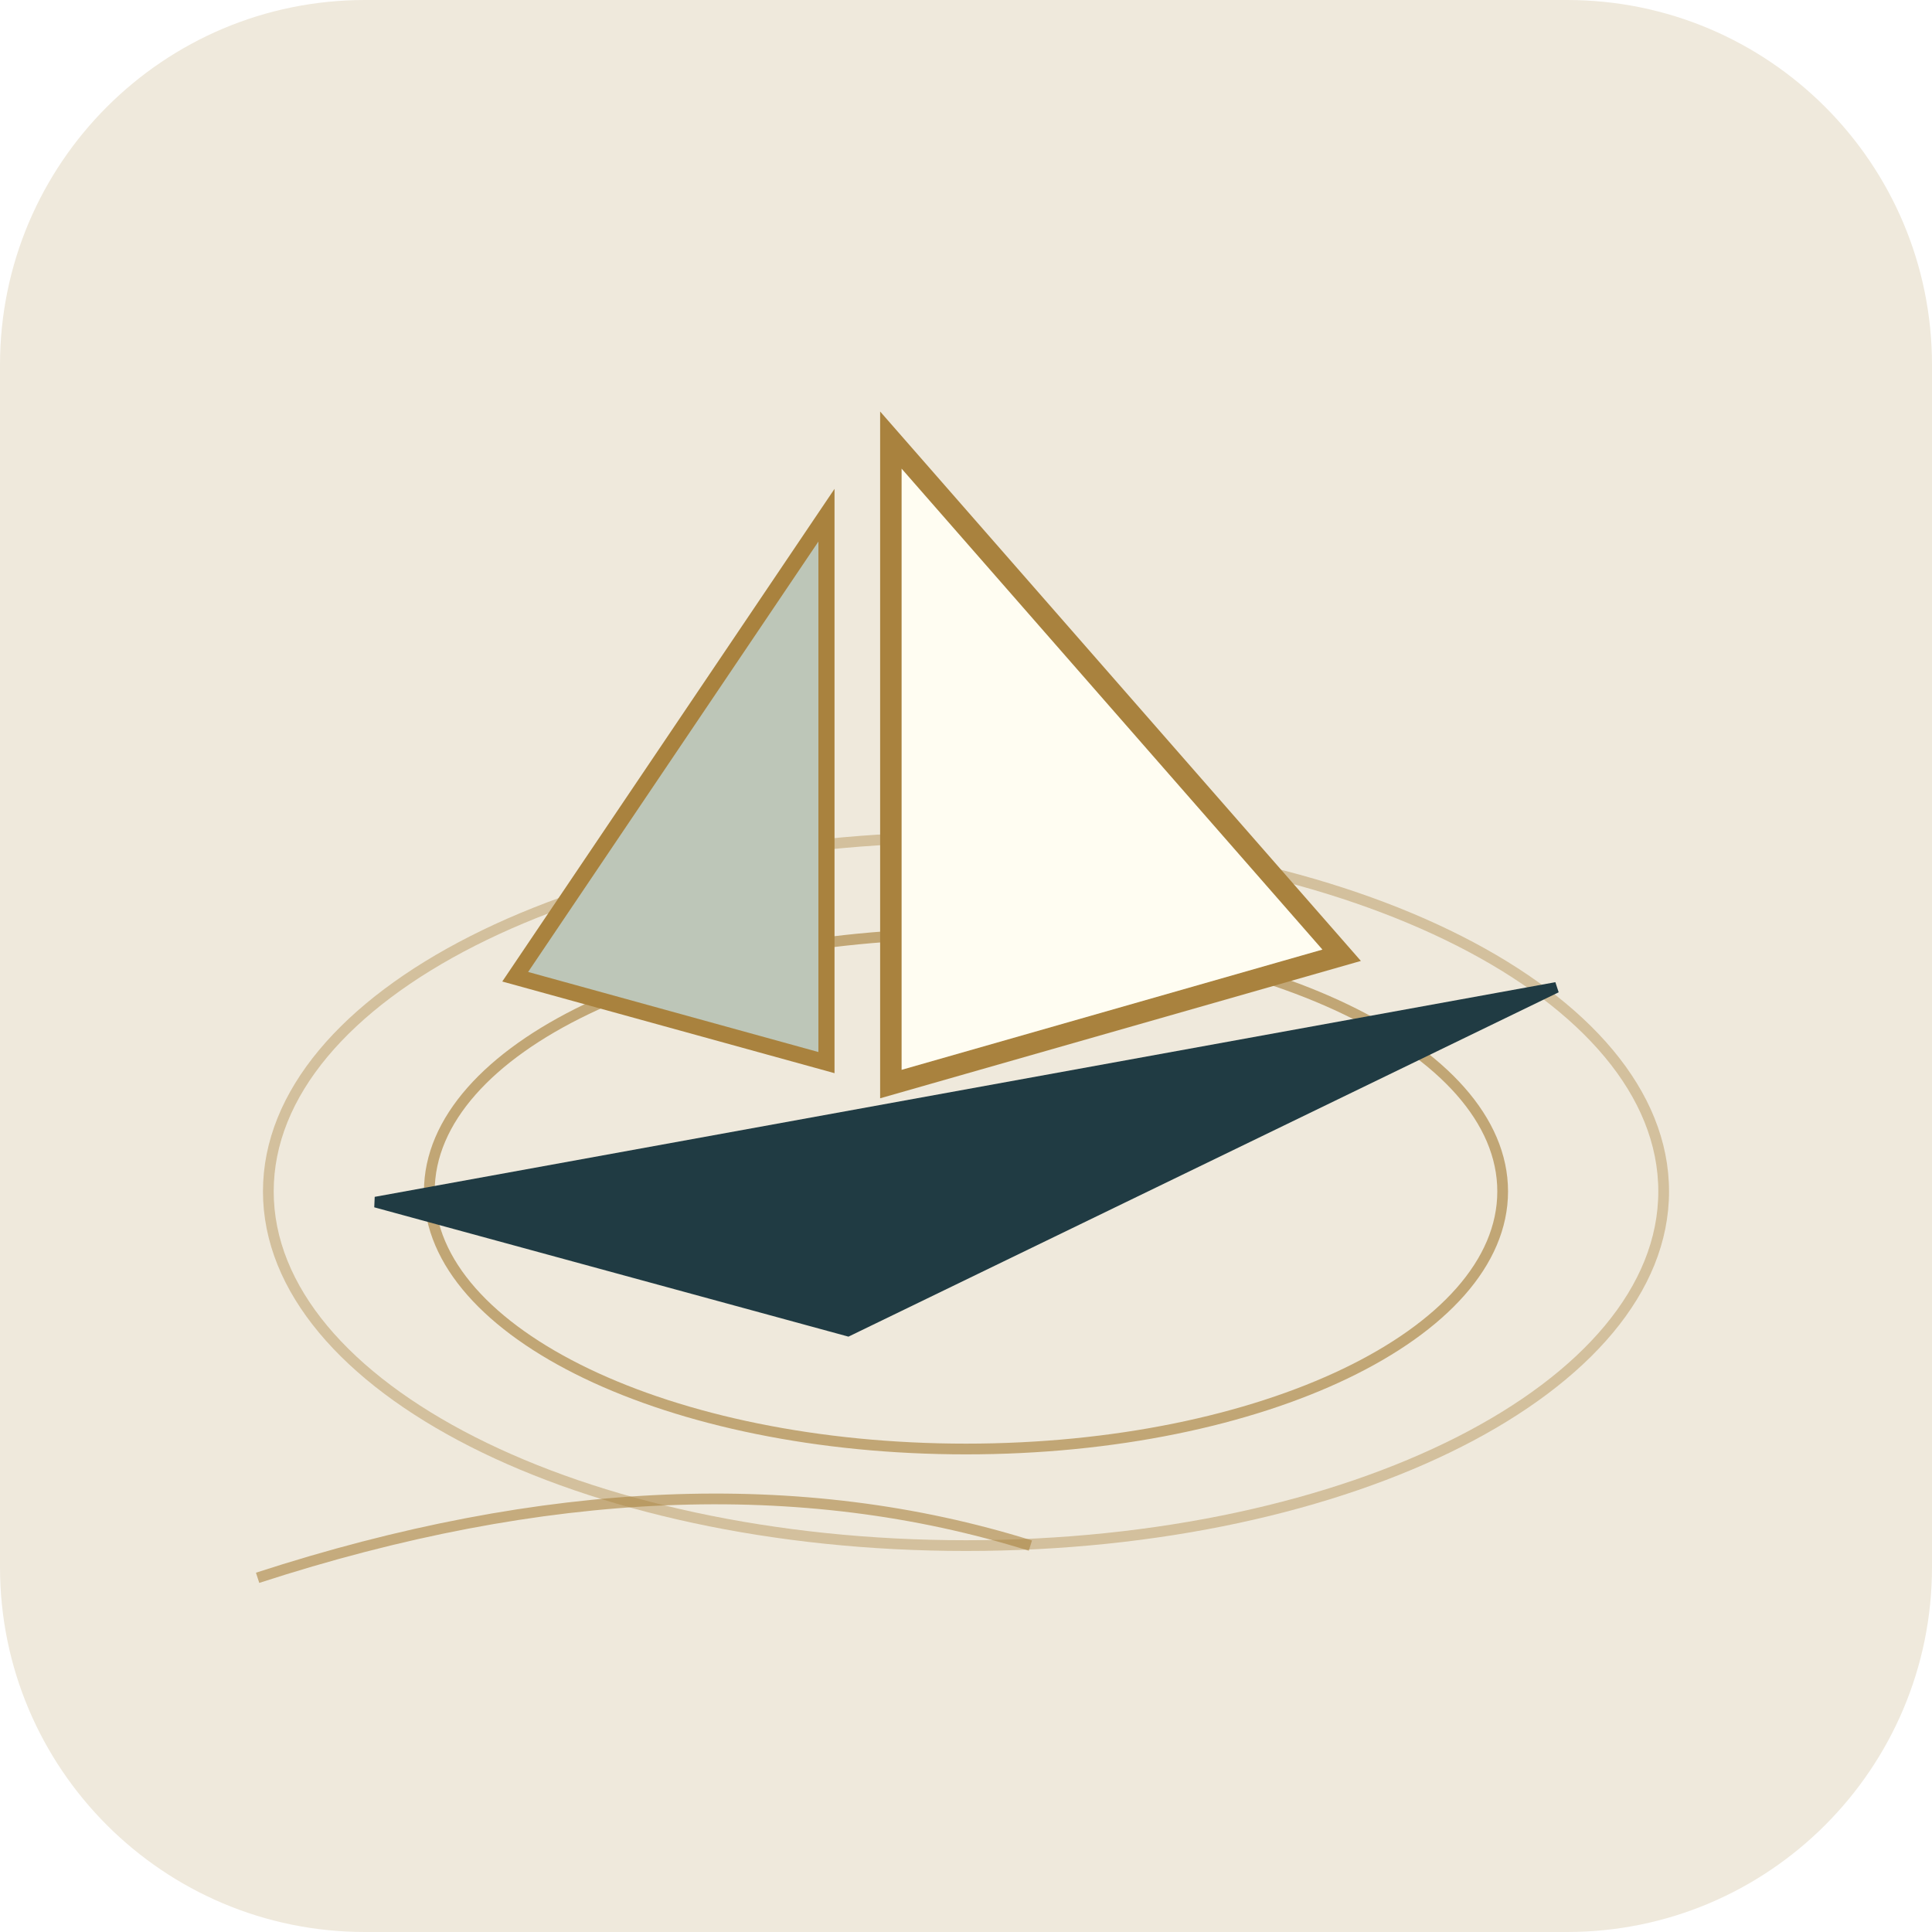
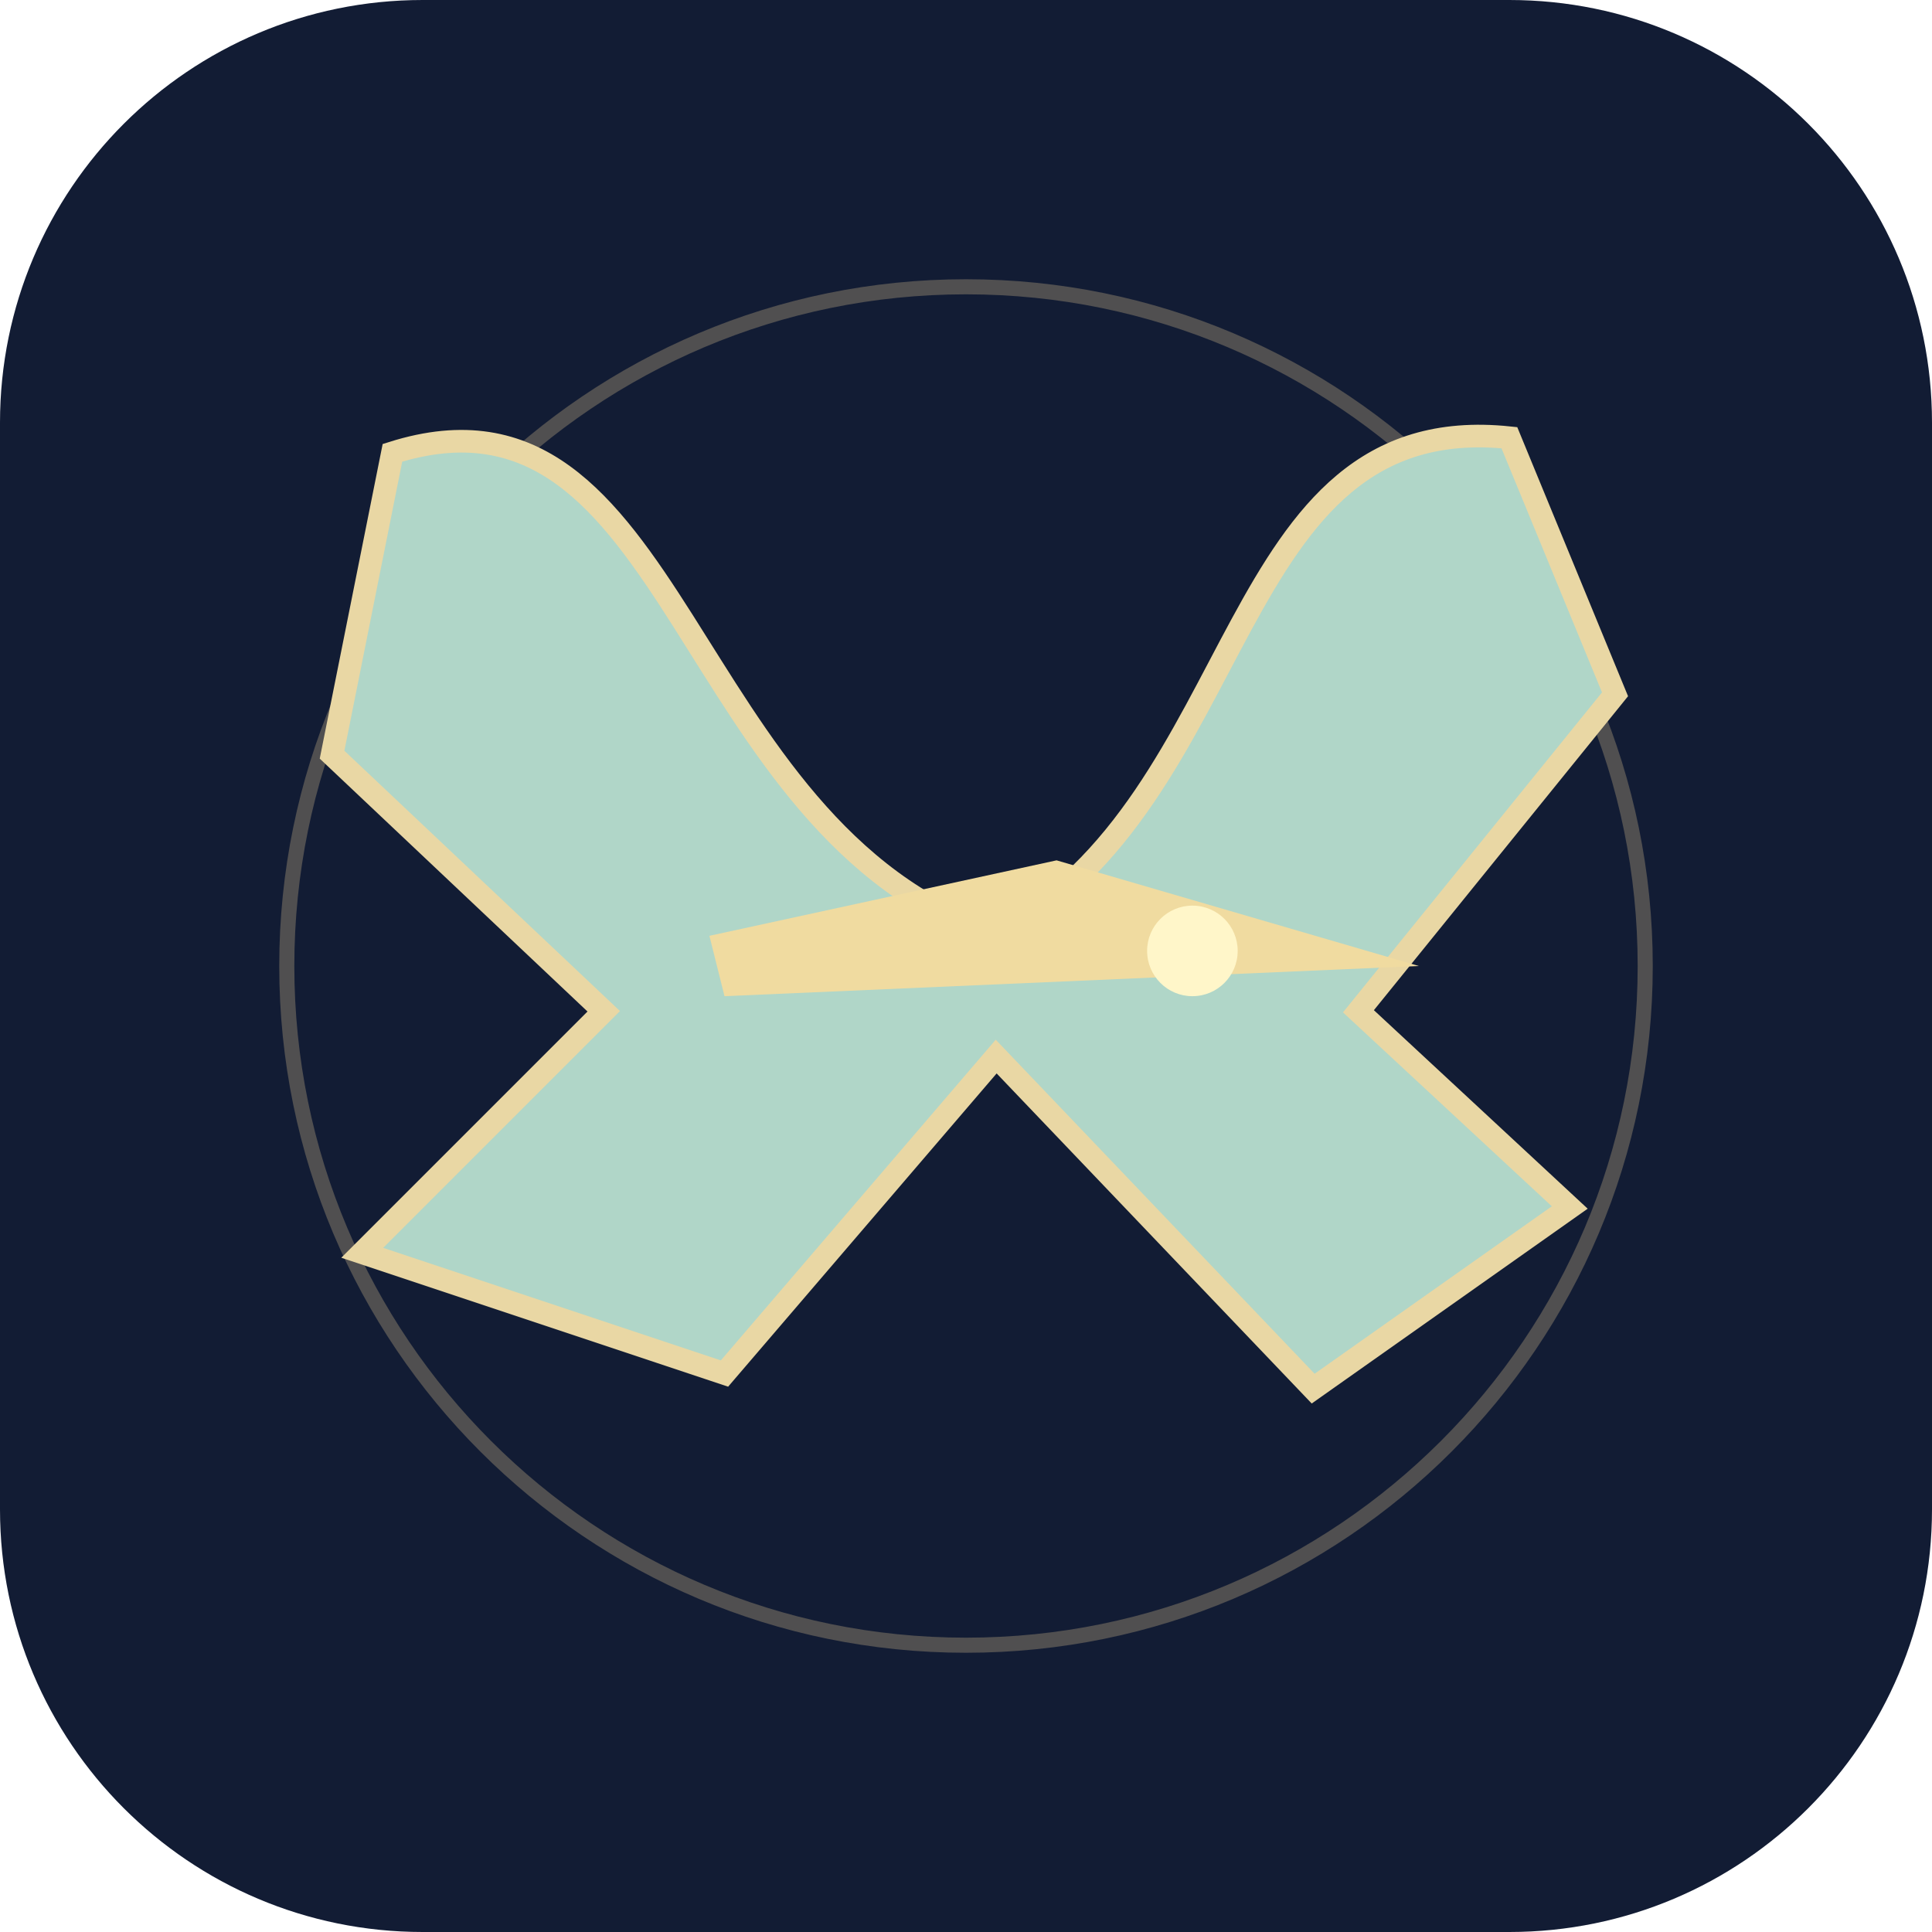
- <svg xmlns="http://www.w3.org/2000/svg" viewBox="0 0 180 180">
-   <rect width="180" height="180" rx="34" fill="#efe9dc" />
-   <g fill="none" stroke="#a9823e">
-     <ellipse cx="90" cy="111" rx="65" ry="33" opacity=".4" />
-     <ellipse cx="90" cy="111" rx="50" ry="24" opacity=".65" />
-     <path d="M35 112 145 92 79 124Z" fill="#203b43" stroke="#203b43" />
-     <path d="M83 101V41l42 48Z" fill="#fffdf2" stroke-width="2" />
-     <path d="M77 99V48L48 91Z" fill="#bdc6b8" stroke-width="1.5" />
-     <path d="M24 147q40-13 72-3" opacity=".6" />
-   </g>
+ <svg xmlns="http://www.w3.org/2000/svg" viewBox="0 0 128 128">
+   <rect width="128" height="128" rx="28" fill="#121c34" />
+   <circle cx="64" cy="64" r="45" fill="none" stroke="#dfc68f" stroke-opacity=".3" />
+   <path d="M66 62C45 55 45 24 26 30L22 50 40 67 24 83 48 91 66 70 87 92 104 80 90 67 107 46 100 29C81 27 83 53 66 62Z" fill="#b0d6c8" stroke="#e9d7a4" stroke-width="1.5" />
+   <path d="M48 66 94 64 70 57 47 62Z" fill="#f0dba0" />
+   <circle cx="79" cy="63" r="3" fill="#fff6c9" />
</svg>
